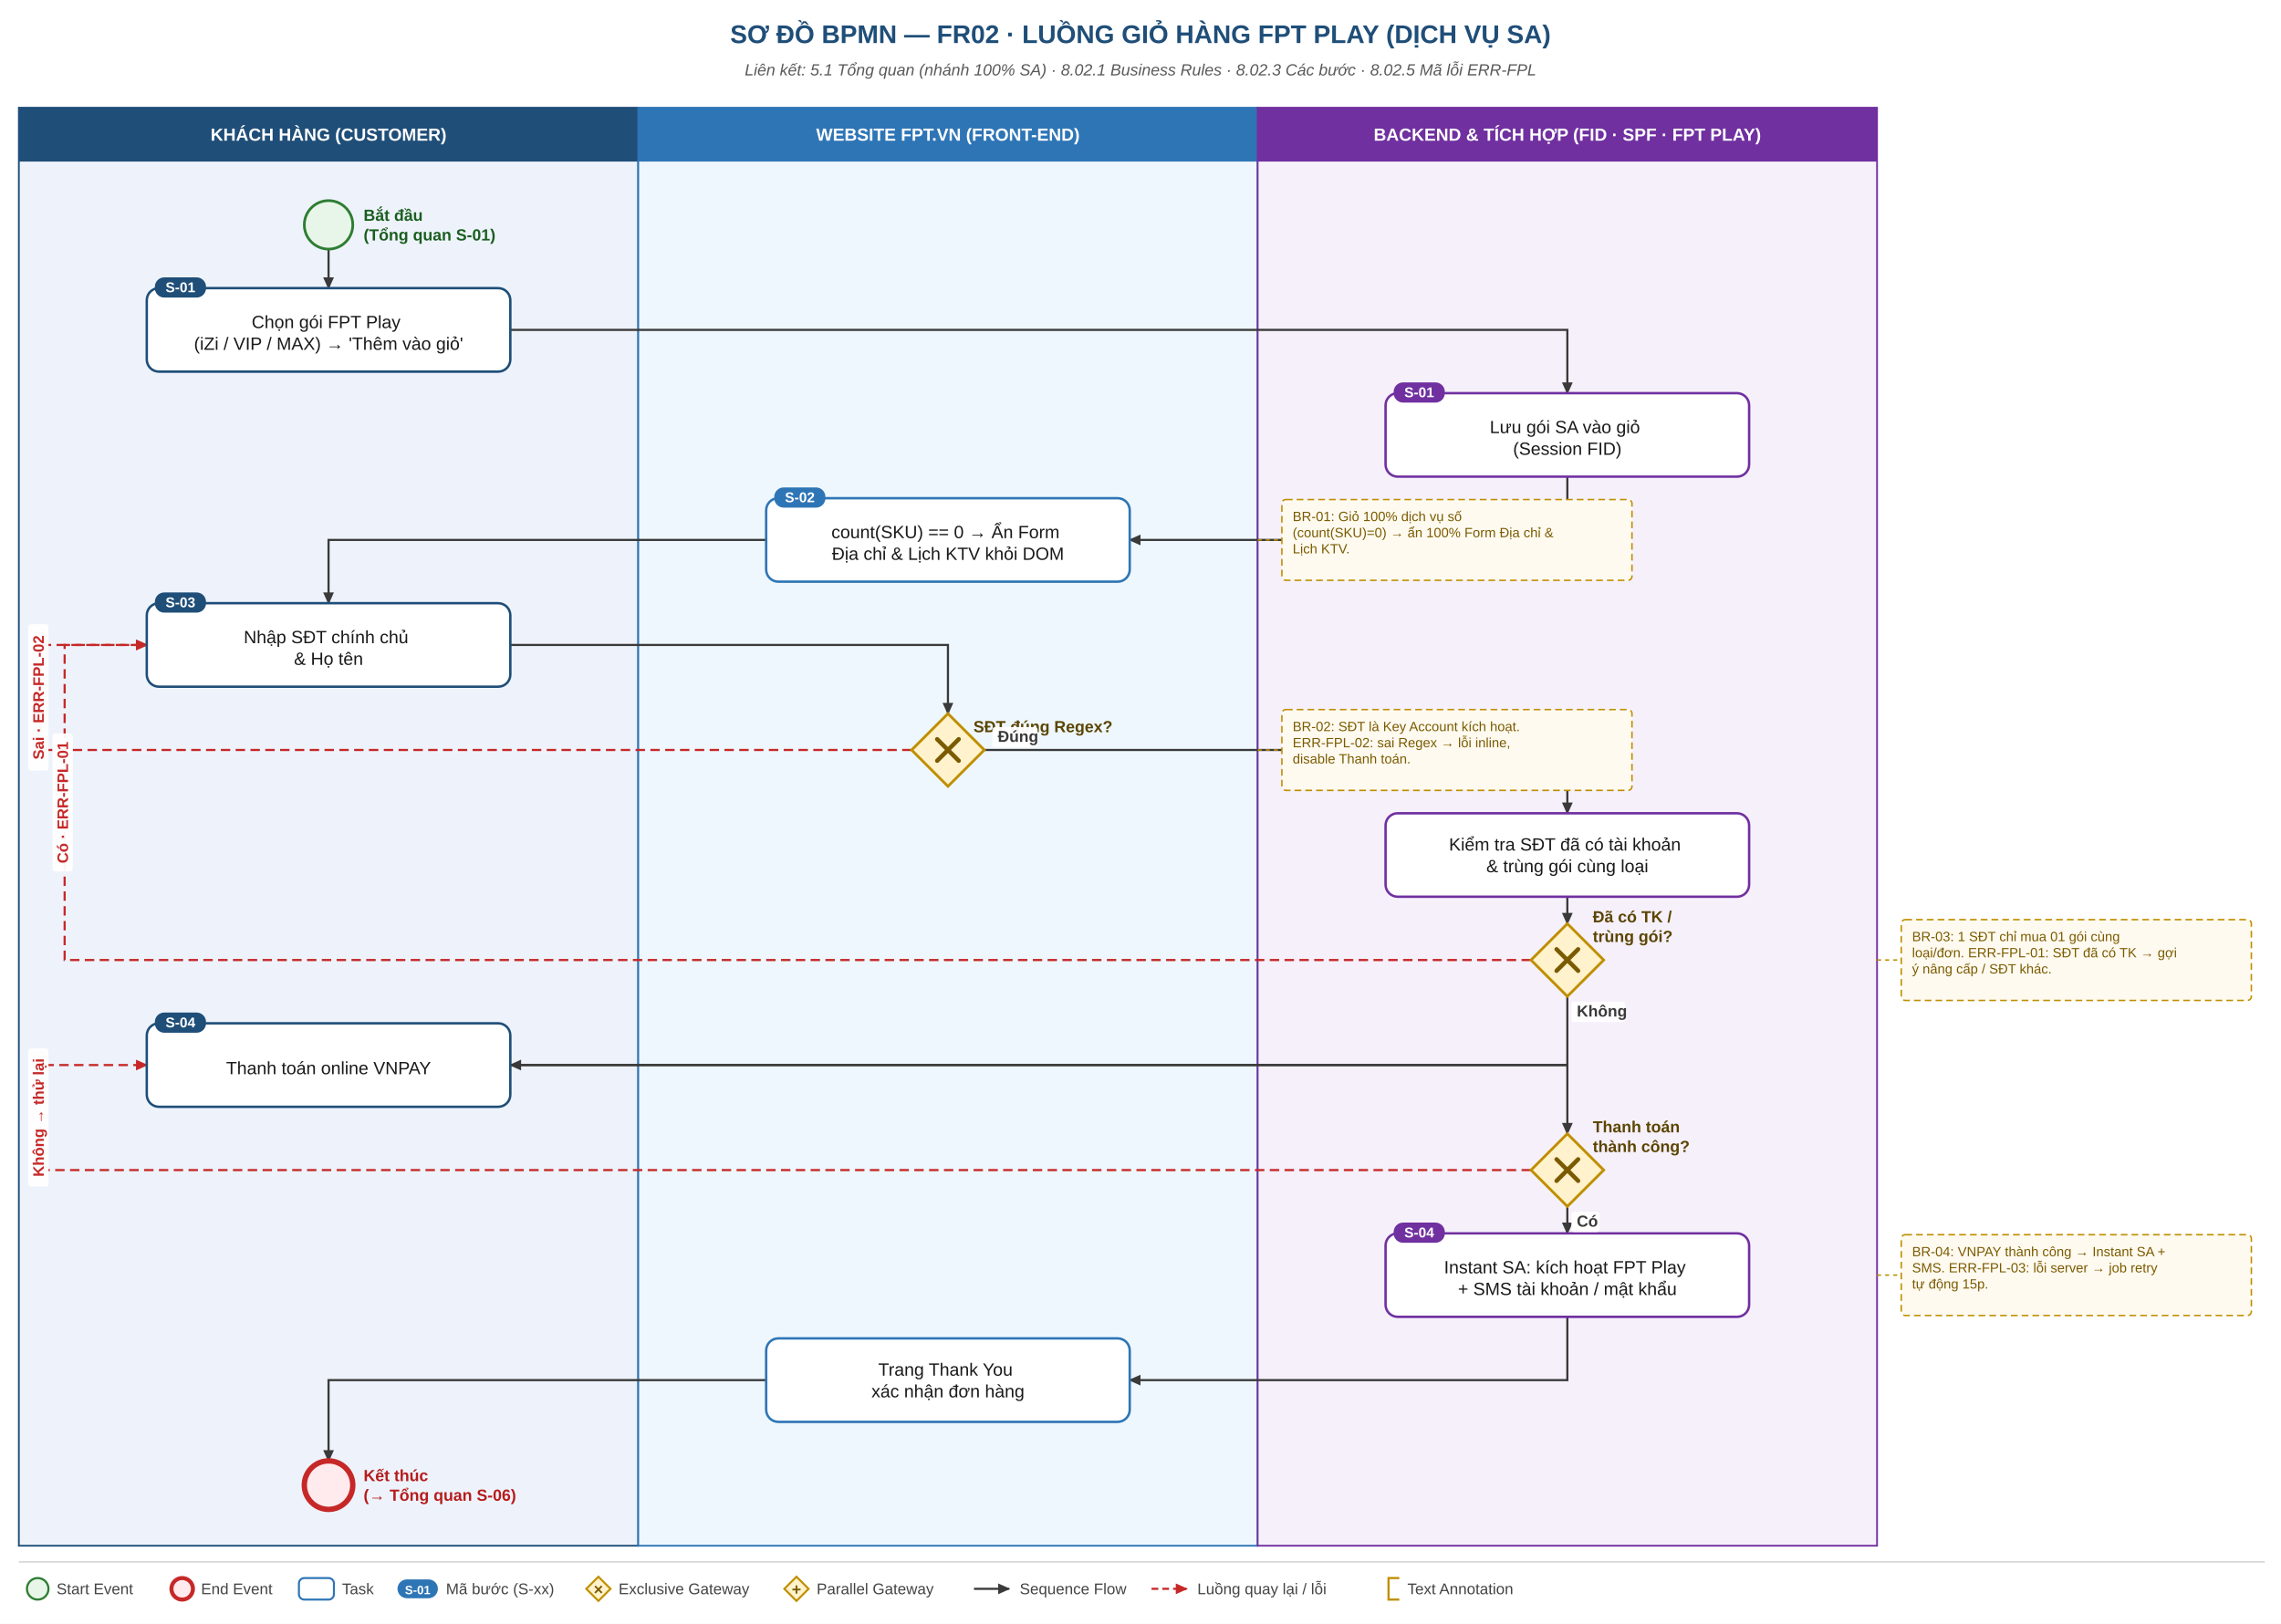
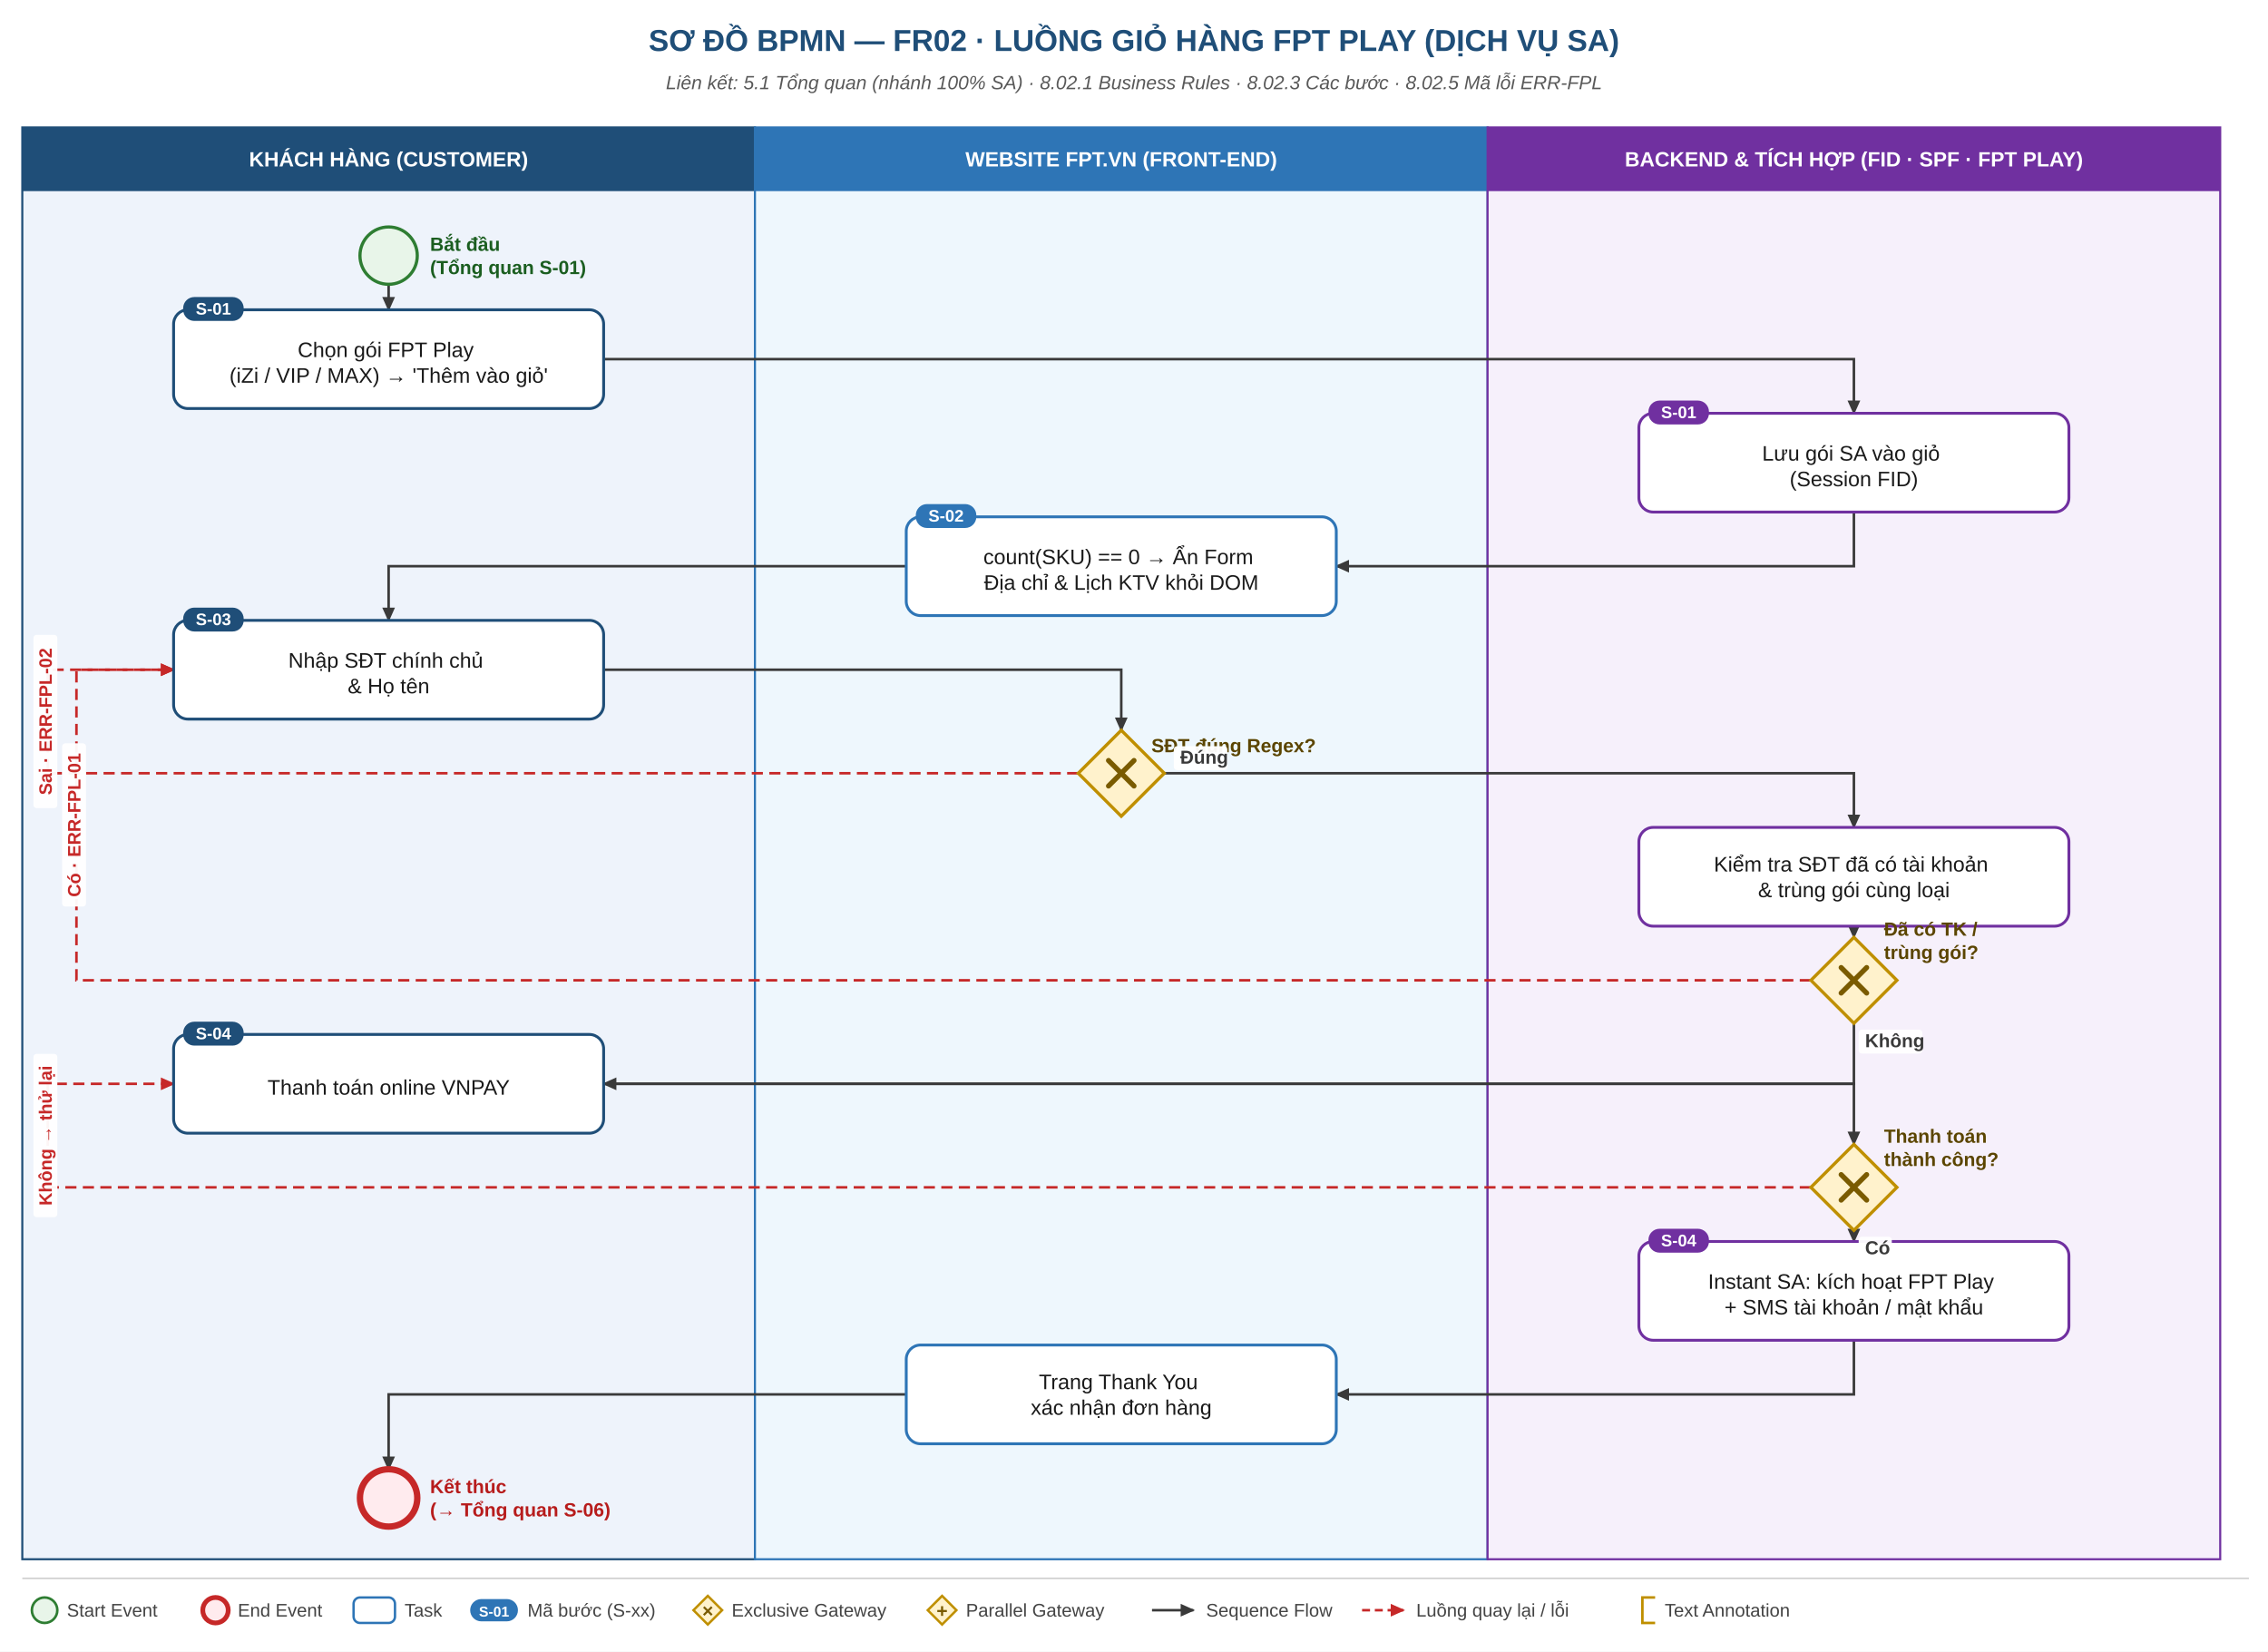
- <svg xmlns="http://www.w3.org/2000/svg" width="1694" height="1206" viewBox="0 0 1694 1206" font-family="Arial, Helvetica, sans-serif">
-   <rect width="1694" height="1206" fill="#ffffff" />
+ <svg xmlns="http://www.w3.org/2000/svg" width="1424" height="1037" viewBox="0 0 1424 1037" font-family="Arial, Helvetica, sans-serif">
+   <rect width="1424" height="1037" fill="#ffffff" />
  <defs>
    <marker id="a" markerWidth="10" markerHeight="10" refX="8" refY="4" orient="auto" markerUnits="userSpaceOnUse">
      <path d="M0,0 L9,4 L0,8 Z" fill="#3a3a3a" />
    </marker>
    <marker id="ar" markerWidth="10" markerHeight="10" refX="8" refY="4" orient="auto" markerUnits="userSpaceOnUse">
      <path d="M0,0 L9,4 L0,8 Z" fill="#c62828" />
    </marker>
  </defs>
-   <text x="847.0" y="32" font-size="19" font-weight="bold" fill="#1f4e78" text-anchor="middle">SƠ ĐỒ BPMN — FR02 · LUỒNG GIỎ HÀNG FPT PLAY (DỊCH VỤ SA)</text>
-   <text x="847.0" y="56" font-size="12" fill="#595959" font-style="italic" text-anchor="middle">Liên kết: 5.1 Tổng quan (nhánh 100% SA) · 8.02.1 Business Rules · 8.02.3 Các bước · 8.02.5 Mã lỗi ERR-FPL</text>
-   <rect x="14" y="80" width="460" height="1068" fill="#eef3fb" stroke="#1f4e78" stroke-width="1.3" />
+   <text x="712.0" y="32" font-size="19" font-weight="bold" fill="#1f4e78" text-anchor="middle">SƠ ĐỒ BPMN — FR02 · LUỒNG GIỎ HÀNG FPT PLAY (DỊCH VỤ SA)</text>
+   <text x="712.0" y="56" font-size="12" fill="#595959" font-style="italic" text-anchor="middle">Liên kết: 5.1 Tổng quan (nhánh 100% SA) · 8.02.1 Business Rules · 8.02.3 Các bước · 8.02.5 Mã lỗi ERR-FPL</text>
+   <rect x="14" y="80" width="460" height="899" fill="#eef3fb" stroke="#1f4e78" stroke-width="1.3" />
  <rect x="14" y="80" width="460" height="40" fill="#1f4e78" />
  <text x="244.0" y="104.5" font-size="13" font-weight="bold" fill="#fff" text-anchor="middle">KHÁCH HÀNG (CUSTOMER)</text>
-   <rect x="474" y="80" width="460" height="1068" fill="#eef7fd" stroke="#2e75b6" stroke-width="1.3" />
+   <rect x="474" y="80" width="460" height="899" fill="#eef7fd" stroke="#2e75b6" stroke-width="1.3" />
  <rect x="474" y="80" width="460" height="40" fill="#2e75b6" />
  <text x="704.0" y="104.5" font-size="13" font-weight="bold" fill="#fff" text-anchor="middle">WEBSITE FPT.VN (FRONT-END)</text>
-   <rect x="934" y="80" width="460" height="1068" fill="#f6f0fb" stroke="#7030a0" stroke-width="1.3" />
+   <rect x="934" y="80" width="460" height="899" fill="#f6f0fb" stroke="#7030a0" stroke-width="1.3" />
  <rect x="934" y="80" width="460" height="40" fill="#7030a0" />
  <text x="1164.0" y="104.5" font-size="13" font-weight="bold" fill="#fff" text-anchor="middle">BACKEND &amp; TÍCH HỢP (FID · SPF · FPT PLAY)</text>
-   <path d="M244.0,185.0 L244.0,214.0" fill="none" stroke="#3a3a3a" stroke-width="1.6" marker-end="url(#a)" />
-   <path d="M379.0,245.0 L1164.0,245.0 L1164.0,292.0" fill="none" stroke="#3a3a3a" stroke-width="1.6" marker-end="url(#a)" />
-   <path d="M1164.0,354.0 L1164.0,401.0 L839.0,401.0" fill="none" stroke="#3a3a3a" stroke-width="1.6" marker-end="url(#a)" />
-   <path d="M569.0,401.0 L244.0,401.0 L244.0,448.0" fill="none" stroke="#3a3a3a" stroke-width="1.6" marker-end="url(#a)" />
-   <path d="M379.0,479.0 L704.0,479.0 L704.0,530.0" fill="none" stroke="#3a3a3a" stroke-width="1.6" marker-end="url(#a)" />
-   <path d="M731.0,557.0 L1164.0,557.0 L1164.0,604.0" fill="none" stroke="#3a3a3a" stroke-width="1.6" marker-end="url(#a)" />
-   <path d="M677.0,557.0 L30.0,557.0 L30.0,479.0 L109.0,479.0" fill="none" stroke="#c62828" stroke-width="1.6" stroke-dasharray="7,4" marker-end="url(#ar)" />
-   <path d="M1164.0,666.0 L1164.0,686.0" fill="none" stroke="#3a3a3a" stroke-width="1.6" marker-end="url(#a)" />
-   <path d="M1164.0,740.0 L1164.0,791.0 L379.0,791.0" fill="none" stroke="#3a3a3a" stroke-width="1.6" marker-end="url(#a)" />
-   <path d="M1137.0,713.0 L48.0,713.0 L48.0,479.0 L109.0,479.0" fill="none" stroke="#c62828" stroke-width="1.6" stroke-dasharray="7,4" marker-end="url(#ar)" />
-   <path d="M379.0,791.0 L1164.0,791.0 L1164.0,842.0" fill="none" stroke="#3a3a3a" stroke-width="1.6" marker-end="url(#a)" />
-   <path d="M1164.0,896.0 L1164.0,916.0" fill="none" stroke="#3a3a3a" stroke-width="1.6" marker-end="url(#a)" />
-   <path d="M1137.0,869.0 L30.0,869.0 L30.0,791.0 L109.0,791.0" fill="none" stroke="#c62828" stroke-width="1.6" stroke-dasharray="7,4" marker-end="url(#ar)" />
-   <path d="M1164.0,978.0 L1164.0,1025.0 L839.0,1025.0" fill="none" stroke="#3a3a3a" stroke-width="1.6" marker-end="url(#a)" />
-   <path d="M569.0,1025.0 L244.0,1025.0 L244.0,1085.0" fill="none" stroke="#3a3a3a" stroke-width="1.6" marker-end="url(#a)" />
-   <path d="M934,401.0 L952,401.0" stroke="#bf8f00" stroke-width="1.1" stroke-dasharray="3,3" />
-   <rect x="952" y="371.0" width="260" height="60" fill="#fffaf0" stroke="#bf8f00" stroke-width="1.1" stroke-dasharray="5,3" rx="3" />
-   <text x="960" y="387.0" font-size="10" fill="#7a5b00">BR-01: Giỏ 100% dịch vụ số</text>
-   <text x="960" y="399.0" font-size="10" fill="#7a5b00">(count(SKU)=0) → ẩn 100% Form Địa chỉ &amp;</text>
-   <text x="960" y="411.0" font-size="10" fill="#7a5b00">Lịch KTV.</text>
-   <path d="M934,557.0 L952,557.0" stroke="#bf8f00" stroke-width="1.1" stroke-dasharray="3,3" />
-   <rect x="952" y="527.0" width="260" height="60" fill="#fffaf0" stroke="#bf8f00" stroke-width="1.1" stroke-dasharray="5,3" rx="3" />
-   <text x="960" y="543.0" font-size="10" fill="#7a5b00">BR-02: SĐT là Key Account kích hoạt.</text>
-   <text x="960" y="555.0" font-size="10" fill="#7a5b00">ERR-FPL-02: sai Regex → lỗi inline,</text>
-   <text x="960" y="567.0" font-size="10" fill="#7a5b00">disable Thanh toán.</text>
-   <path d="M1394,713.0 L1412,713.0" stroke="#bf8f00" stroke-width="1.1" stroke-dasharray="3,3" />
-   <rect x="1412" y="683.0" width="260" height="60" fill="#fffaf0" stroke="#bf8f00" stroke-width="1.1" stroke-dasharray="5,3" rx="3" />
-   <text x="1420" y="699.0" font-size="10" fill="#7a5b00">BR-03: 1 SĐT chỉ mua 01 gói cùng</text>
-   <text x="1420" y="711.0" font-size="10" fill="#7a5b00">loại/đơn. ERR-FPL-01: SĐT đã có TK → gợi</text>
-   <text x="1420" y="723.0" font-size="10" fill="#7a5b00">ý nâng cấp / SĐT khác.</text>
-   <path d="M1394,947.0 L1412,947.0" stroke="#bf8f00" stroke-width="1.1" stroke-dasharray="3,3" />
-   <rect x="1412" y="917.0" width="260" height="60" fill="#fffaf0" stroke="#bf8f00" stroke-width="1.1" stroke-dasharray="5,3" rx="3" />
-   <text x="1420" y="933.0" font-size="10" fill="#7a5b00">BR-04: VNPAY thành công → Instant SA +</text>
-   <text x="1420" y="945.0" font-size="10" fill="#7a5b00">SMS. ERR-FPL-03: lỗi server → job retry</text>
-   <text x="1420" y="957.0" font-size="10" fill="#7a5b00">tự động 15p.</text>
-   <circle cx="244.0" cy="167.0" r="18" fill="#e8f5e9" stroke="#2e7d32" stroke-width="2" />
-   <text x="270.0" y="164.0" font-size="12" fill="#1b5e20" font-weight="bold" text-anchor="start">
+   <path d="M244.0,178.5 L244.0,194.5" fill="none" stroke="#3a3a3a" stroke-width="1.6" marker-end="url(#a)" />
+   <path d="M379.0,225.5 L1164.0,225.5 L1164.0,259.5" fill="none" stroke="#3a3a3a" stroke-width="1.6" marker-end="url(#a)" />
+   <path d="M1164.0,321.5 L1164.0,355.5 L839.0,355.5" fill="none" stroke="#3a3a3a" stroke-width="1.6" marker-end="url(#a)" />
+   <path d="M569.0,355.5 L244.0,355.5 L244.0,389.5" fill="none" stroke="#3a3a3a" stroke-width="1.6" marker-end="url(#a)" />
+   <path d="M379.0,420.5 L704.0,420.5 L704.0,458.5" fill="none" stroke="#3a3a3a" stroke-width="1.6" marker-end="url(#a)" />
+   <path d="M731.0,485.5 L1164.0,485.5 L1164.0,519.5" fill="none" stroke="#3a3a3a" stroke-width="1.6" marker-end="url(#a)" />
+   <path d="M677.0,485.5 L30.0,485.5 L30.0,420.5 L109.0,420.5" fill="none" stroke="#c62828" stroke-width="1.6" stroke-dasharray="7,4" marker-end="url(#ar)" />
+   <path d="M1164.0,581.5 L1164.0,588.5" fill="none" stroke="#3a3a3a" stroke-width="1.6" marker-end="url(#a)" />
+   <path d="M1164.0,642.5 L1164.0,680.5 L379.0,680.5" fill="none" stroke="#3a3a3a" stroke-width="1.6" marker-end="url(#a)" />
+   <path d="M1137.0,615.5 L48.0,615.5 L48.0,420.5 L109.0,420.5" fill="none" stroke="#c62828" stroke-width="1.6" stroke-dasharray="7,4" marker-end="url(#ar)" />
+   <path d="M379.0,680.5 L1164.0,680.5 L1164.0,718.5" fill="none" stroke="#3a3a3a" stroke-width="1.6" marker-end="url(#a)" />
+   <path d="M1164.0,772.5 L1164.0,779.5" fill="none" stroke="#3a3a3a" stroke-width="1.6" marker-end="url(#a)" />
+   <path d="M1137.0,745.5 L30.0,745.5 L30.0,680.5 L109.0,680.5" fill="none" stroke="#c62828" stroke-width="1.6" stroke-dasharray="7,4" marker-end="url(#ar)" />
+   <path d="M1164.0,841.5 L1164.0,875.5 L839.0,875.5" fill="none" stroke="#3a3a3a" stroke-width="1.6" marker-end="url(#a)" />
+   <path d="M569.0,875.5 L244.0,875.5 L244.0,922.5" fill="none" stroke="#3a3a3a" stroke-width="1.6" marker-end="url(#a)" />
+   <circle cx="244.0" cy="160.5" r="18" fill="#e8f5e9" stroke="#2e7d32" stroke-width="2" />
+   <text x="270.0" y="157.5" font-size="12" fill="#1b5e20" font-weight="bold" text-anchor="start">
    <tspan x="270.0" dy="0.0">Bắt đầu</tspan>
    <tspan x="270.0" dy="14.6">(Tổng quan S-01)</tspan>
  </text>
-   <rect x="109.0" y="214.0" width="270" height="62" rx="9" fill="#ffffff" stroke="#1f4e78" stroke-width="1.8" />
-   <text x="244.0" y="243.7" font-size="13.2" fill="#1a1a1a" font-weight="normal" text-anchor="middle">
+   <rect x="109.0" y="194.5" width="270" height="62" rx="9" fill="#ffffff" stroke="#1f4e78" stroke-width="1.8" />
+   <text x="244.0" y="224.2" font-size="13.2" fill="#1a1a1a" font-weight="normal" text-anchor="middle">
    <tspan x="244.0" dy="0.0">Chọn gói FPT Play</tspan>
    <tspan x="244.0" dy="16.1">(iZi / VIP / MAX) → 'Thêm vào giỏ'</tspan>
  </text>
-   <rect x="115.0" y="206.0" width="38" height="15" rx="7" fill="#1f4e78" />
-   <text x="134.0" y="217.0" font-size="10.5" font-weight="bold" fill="#fff" text-anchor="middle">S-01</text>
-   <rect x="1029.0" y="292.0" width="270" height="62" rx="9" fill="#ffffff" stroke="#7030a0" stroke-width="1.8" />
-   <text x="1164.0" y="321.7" font-size="13.2" fill="#1a1a1a" font-weight="normal" text-anchor="middle">
+   <rect x="115.0" y="186.5" width="38" height="15" rx="7" fill="#1f4e78" />
+   <text x="134.0" y="197.5" font-size="10.5" font-weight="bold" fill="#fff" text-anchor="middle">S-01</text>
+   <rect x="1029.0" y="259.5" width="270" height="62" rx="9" fill="#ffffff" stroke="#7030a0" stroke-width="1.8" />
+   <text x="1164.0" y="289.2" font-size="13.2" fill="#1a1a1a" font-weight="normal" text-anchor="middle">
    <tspan x="1164.0" dy="0.0">Lưu gói SA vào giỏ</tspan>
    <tspan x="1164.0" dy="16.1">(Session FID)</tspan>
  </text>
-   <rect x="1035.0" y="284.0" width="38" height="15" rx="7" fill="#7030a0" />
-   <text x="1054.0" y="295.0" font-size="10.5" font-weight="bold" fill="#fff" text-anchor="middle">S-01</text>
-   <rect x="569.0" y="370.0" width="270" height="62" rx="9" fill="#ffffff" stroke="#2e75b6" stroke-width="1.8" />
-   <text x="704.0" y="399.7" font-size="13.2" fill="#1a1a1a" font-weight="normal" text-anchor="middle">
+   <rect x="1035.0" y="251.5" width="38" height="15" rx="7" fill="#7030a0" />
+   <text x="1054.0" y="262.5" font-size="10.5" font-weight="bold" fill="#fff" text-anchor="middle">S-01</text>
+   <rect x="569.0" y="324.5" width="270" height="62" rx="9" fill="#ffffff" stroke="#2e75b6" stroke-width="1.8" />
+   <text x="704.0" y="354.2" font-size="13.2" fill="#1a1a1a" font-weight="normal" text-anchor="middle">
    <tspan x="704.0" dy="0.0">count(SKU) == 0 → Ẩn Form</tspan>
    <tspan x="704.0" dy="16.1">Địa chỉ &amp; Lịch KTV khỏi DOM</tspan>
  </text>
-   <rect x="575.0" y="362.0" width="38" height="15" rx="7" fill="#2e75b6" />
-   <text x="594.0" y="373.0" font-size="10.5" font-weight="bold" fill="#fff" text-anchor="middle">S-02</text>
-   <rect x="109.0" y="448.0" width="270" height="62" rx="9" fill="#ffffff" stroke="#1f4e78" stroke-width="1.8" />
-   <text x="244.0" y="477.7" font-size="13.2" fill="#1a1a1a" font-weight="normal" text-anchor="middle">
+   <rect x="575.0" y="316.5" width="38" height="15" rx="7" fill="#2e75b6" />
+   <text x="594.0" y="327.5" font-size="10.5" font-weight="bold" fill="#fff" text-anchor="middle">S-02</text>
+   <rect x="109.0" y="389.5" width="270" height="62" rx="9" fill="#ffffff" stroke="#1f4e78" stroke-width="1.8" />
+   <text x="244.0" y="419.2" font-size="13.2" fill="#1a1a1a" font-weight="normal" text-anchor="middle">
    <tspan x="244.0" dy="0.0">Nhập SĐT chính chủ</tspan>
    <tspan x="244.0" dy="16.1">&amp; Họ tên</tspan>
  </text>
-   <rect x="115.0" y="440.0" width="38" height="15" rx="7" fill="#1f4e78" />
-   <text x="134.0" y="451.0" font-size="10.5" font-weight="bold" fill="#fff" text-anchor="middle">S-03</text>
-   <polygon points="704.0,530.0 731.0,557.0 704.0,584.0 677.0,557.0" fill="#fff2cc" stroke="#bf8f00" stroke-width="2" />
-   <path d="M696.0,549.0 L712.0,565.0 M712.0,549.0 L696.0,565.0" stroke="#7a5b00" stroke-width="3.2" stroke-linecap="round" />
-   <text x="722.9" y="543.8" font-size="12" fill="#5b4500" font-weight="bold" text-anchor="start">
+   <rect x="115.0" y="381.5" width="38" height="15" rx="7" fill="#1f4e78" />
+   <text x="134.0" y="392.5" font-size="10.5" font-weight="bold" fill="#fff" text-anchor="middle">S-03</text>
+   <polygon points="704.0,458.5 731.0,485.5 704.0,512.5 677.0,485.5" fill="#fff2cc" stroke="#bf8f00" stroke-width="2" />
+   <path d="M696.0,477.5 L712.0,493.5 M712.0,477.5 L696.0,493.5" stroke="#7a5b00" stroke-width="3.2" stroke-linecap="round" />
+   <text x="722.9" y="472.3" font-size="12" fill="#5b4500" font-weight="bold" text-anchor="start">
    <tspan x="722.9" dy="0.0">SĐT đúng Regex?</tspan>
  </text>
-   <rect x="1029.0" y="604.0" width="270" height="62" rx="9" fill="#ffffff" stroke="#7030a0" stroke-width="1.8" />
-   <text x="1164.0" y="631.7" font-size="13.2" fill="#1a1a1a" font-weight="normal" text-anchor="middle">
+   <rect x="1029.0" y="519.5" width="270" height="62" rx="9" fill="#ffffff" stroke="#7030a0" stroke-width="1.8" />
+   <text x="1164.0" y="547.2" font-size="13.2" fill="#1a1a1a" font-weight="normal" text-anchor="middle">
    <tspan x="1164.0" dy="0.0">Kiểm tra SĐT đã có tài khoản</tspan>
    <tspan x="1164.0" dy="16.1">&amp; trùng gói cùng loại</tspan>
  </text>
-   <polygon points="1164.0,686.0 1191.0,713.0 1164.0,740.0 1137.0,713.0" fill="#fff2cc" stroke="#bf8f00" stroke-width="2" />
-   <path d="M1156.0,705.0 L1172.0,721.0 M1172.0,705.0 L1156.0,721.0" stroke="#7a5b00" stroke-width="3.2" stroke-linecap="round" />
-   <text x="1182.9" y="685.0" font-size="12" fill="#5b4500" font-weight="bold" text-anchor="start">
+   <polygon points="1164.0,588.5 1191.0,615.5 1164.0,642.5 1137.0,615.5" fill="#fff2cc" stroke="#bf8f00" stroke-width="2" />
+   <path d="M1156.0,607.5 L1172.0,623.5 M1172.0,607.5 L1156.0,623.5" stroke="#7a5b00" stroke-width="3.2" stroke-linecap="round" />
+   <text x="1182.9" y="587.5" font-size="12" fill="#5b4500" font-weight="bold" text-anchor="start">
    <tspan x="1182.9" dy="0.0">Đã có TK /</tspan>
    <tspan x="1182.9" dy="14.6">trùng gói?</tspan>
  </text>
-   <rect x="109.0" y="760.0" width="270" height="62" rx="9" fill="#ffffff" stroke="#1f4e78" stroke-width="1.8" />
-   <text x="244.0" y="797.8" font-size="13.2" fill="#1a1a1a" font-weight="normal" text-anchor="middle">
+   <rect x="109.0" y="649.5" width="270" height="62" rx="9" fill="#ffffff" stroke="#1f4e78" stroke-width="1.8" />
+   <text x="244.0" y="687.3" font-size="13.2" fill="#1a1a1a" font-weight="normal" text-anchor="middle">
    <tspan x="244.0" dy="0.0">Thanh toán online VNPAY</tspan>
  </text>
-   <rect x="115.0" y="752.0" width="38" height="15" rx="7" fill="#1f4e78" />
-   <text x="134.0" y="763.0" font-size="10.5" font-weight="bold" fill="#fff" text-anchor="middle">S-04</text>
-   <polygon points="1164.0,842.0 1191.0,869.0 1164.0,896.0 1137.0,869.0" fill="#fff2cc" stroke="#bf8f00" stroke-width="2" />
-   <path d="M1156.0,861.0 L1172.0,877.0 M1172.0,861.0 L1156.0,877.0" stroke="#7a5b00" stroke-width="3.2" stroke-linecap="round" />
-   <text x="1182.9" y="841.0" font-size="12" fill="#5b4500" font-weight="bold" text-anchor="start">
+   <rect x="115.0" y="641.5" width="38" height="15" rx="7" fill="#1f4e78" />
+   <text x="134.0" y="652.5" font-size="10.5" font-weight="bold" fill="#fff" text-anchor="middle">S-04</text>
+   <polygon points="1164.0,718.5 1191.0,745.5 1164.0,772.5 1137.0,745.5" fill="#fff2cc" stroke="#bf8f00" stroke-width="2" />
+   <path d="M1156.0,737.5 L1172.0,753.5 M1172.0,737.5 L1156.0,753.5" stroke="#7a5b00" stroke-width="3.2" stroke-linecap="round" />
+   <text x="1182.9" y="717.5" font-size="12" fill="#5b4500" font-weight="bold" text-anchor="start">
    <tspan x="1182.9" dy="0.0">Thanh toán</tspan>
    <tspan x="1182.9" dy="14.6">thành công?</tspan>
  </text>
-   <rect x="1029.0" y="916.0" width="270" height="62" rx="9" fill="#ffffff" stroke="#7030a0" stroke-width="1.8" />
-   <text x="1164.0" y="945.7" font-size="13.2" fill="#1a1a1a" font-weight="normal" text-anchor="middle">
+   <rect x="1029.0" y="779.5" width="270" height="62" rx="9" fill="#ffffff" stroke="#7030a0" stroke-width="1.8" />
+   <text x="1164.0" y="809.2" font-size="13.2" fill="#1a1a1a" font-weight="normal" text-anchor="middle">
    <tspan x="1164.0" dy="0.0">Instant SA: kích hoạt FPT Play</tspan>
    <tspan x="1164.0" dy="16.1">+ SMS tài khoản / mật khẩu</tspan>
  </text>
-   <rect x="1035.0" y="908.0" width="38" height="15" rx="7" fill="#7030a0" />
-   <text x="1054.0" y="919.0" font-size="10.5" font-weight="bold" fill="#fff" text-anchor="middle">S-04</text>
-   <rect x="569.0" y="994.0" width="270" height="62" rx="9" fill="#ffffff" stroke="#2e75b6" stroke-width="1.8" />
-   <text x="704.0" y="1021.7" font-size="13.2" fill="#1a1a1a" font-weight="normal" text-anchor="middle">
+   <rect x="1035.0" y="771.5" width="38" height="15" rx="7" fill="#7030a0" />
+   <text x="1054.0" y="782.5" font-size="10.5" font-weight="bold" fill="#fff" text-anchor="middle">S-04</text>
+   <rect x="569.0" y="844.5" width="270" height="62" rx="9" fill="#ffffff" stroke="#2e75b6" stroke-width="1.8" />
+   <text x="704.0" y="872.2" font-size="13.2" fill="#1a1a1a" font-weight="normal" text-anchor="middle">
    <tspan x="704.0" dy="0.0">Trang Thank You</tspan>
    <tspan x="704.0" dy="16.1">xác nhận đơn hàng</tspan>
  </text>
-   <circle cx="244.0" cy="1103.0" r="18" fill="#ffebee" stroke="#c62828" stroke-width="4" />
-   <text x="270.0" y="1100.0" font-size="12" fill="#b71c1c" font-weight="bold" text-anchor="start">
+   <circle cx="244.0" cy="940.5" r="18" fill="#ffebee" stroke="#c62828" stroke-width="4" />
+   <text x="270.0" y="937.5" font-size="12" fill="#b71c1c" font-weight="bold" text-anchor="start">
    <tspan x="270.0" dy="0.0">Kết thúc</tspan>
    <tspan x="270.0" dy="14.6">(→ Tổng quan S-06)</tspan>
  </text>
-   <rect x="737.0" y="540.0" width="33.6" height="15" fill="#ffffff" opacity="0.95" rx="2" />
-   <text x="741.0" y="551.0" font-size="11.8" font-weight="bold" fill="#3a3a3a" text-anchor="start">Đúng</text>
-   <g transform="rotate(-90 30.0 518.0)">
-     <rect x="-24.4" y="509.0" width="108.8" height="15" fill="#fff" opacity="0.95" rx="2" />
-     <text x="30.0" y="520.5" font-size="11.3" font-weight="bold" fill="#c62828" text-anchor="middle">Sai · ERR-FPL-02</text>
+   <rect x="737.0" y="468.5" width="33.6" height="15" fill="#ffffff" opacity="0.95" rx="2" />
+   <text x="741.0" y="479.5" font-size="11.8" font-weight="bold" fill="#3a3a3a" text-anchor="start">Đúng</text>
+   <g transform="rotate(-90 30.0 453.0)">
+     <rect x="-24.4" y="444.0" width="108.8" height="15" fill="#fff" opacity="0.95" rx="2" />
+     <text x="30.0" y="455.5" font-size="11.3" font-weight="bold" fill="#c62828" text-anchor="middle">Sai · ERR-FPL-02</text>
  </g>
-   <rect x="1167.0" y="744.0" width="40.0" height="15" fill="#ffffff" opacity="0.95" rx="2" />
-   <text x="1171.0" y="755.0" font-size="11.8" font-weight="bold" fill="#3a3a3a" text-anchor="start">Không</text>
-   <g transform="rotate(-90 48.0 596.0)">
-     <rect x="-3.2" y="587.0" width="102.5" height="15" fill="#fff" opacity="0.95" rx="2" />
-     <text x="48.0" y="598.5" font-size="11.3" font-weight="bold" fill="#c62828" text-anchor="middle">Có · ERR-FPL-01</text>
+   <rect x="1167.0" y="646.5" width="40.0" height="15" fill="#ffffff" opacity="0.95" rx="2" />
+   <text x="1171.0" y="657.5" font-size="11.8" font-weight="bold" fill="#3a3a3a" text-anchor="start">Không</text>
+   <g transform="rotate(-90 48.0 518.0)">
+     <rect x="-3.2" y="509.0" width="102.5" height="15" fill="#fff" opacity="0.95" rx="2" />
+     <text x="48.0" y="520.5" font-size="11.3" font-weight="bold" fill="#c62828" text-anchor="middle">Có · ERR-FPL-01</text>
  </g>
-   <rect x="1167.0" y="900.0" width="20.8" height="15" fill="#ffffff" opacity="0.95" rx="2" />
-   <text x="1171.0" y="911.0" font-size="11.8" font-weight="bold" fill="#3a3a3a" text-anchor="start">Có</text>
-   <g transform="rotate(-90 30.0 830.0)">
-     <rect x="-21.2" y="821.0" width="102.5" height="15" fill="#fff" opacity="0.95" rx="2" />
-     <text x="30.0" y="832.5" font-size="11.3" font-weight="bold" fill="#c62828" text-anchor="middle">Không → thử lại</text>
+   <rect x="1167.0" y="776.5" width="20.8" height="15" fill="#ffffff" opacity="0.95" rx="2" />
+   <text x="1171.0" y="787.5" font-size="11.8" font-weight="bold" fill="#3a3a3a" text-anchor="start">Có</text>
+   <g transform="rotate(-90 30.0 713.0)">
+     <rect x="-21.2" y="704.0" width="102.5" height="15" fill="#fff" opacity="0.95" rx="2" />
+     <text x="30.0" y="715.5" font-size="11.3" font-weight="bold" fill="#c62828" text-anchor="middle">Không → thử lại</text>
  </g>
-   <line x1="14" y1="1160.0" x2="1682" y2="1160.0" stroke="#d0d0d0" />
-   <circle cx="28" cy="1180.0" r="8" fill="#e8f5e9" stroke="#2e7d32" stroke-width="1.6" />
-   <text x="42" y="1184.0" font-size="11.5" fill="#444">Start Event</text>
-   <circle cx="135.3" cy="1180.0" r="8" fill="#ffebee" stroke="#c62828" stroke-width="3" />
-   <text x="149.3" y="1184.0" font-size="11.5" fill="#444">End Event</text>
-   <rect x="222.0" y="1172.0" width="26" height="16" rx="4" fill="#fff" stroke="#2e75b6" stroke-width="1.5" />
-   <text x="254.0" y="1184.0" font-size="11.5" fill="#444">Task</text>
-   <rect x="295.2" y="1173.0" width="30" height="14" rx="7" fill="#2e75b6" />
-   <text x="310.2" y="1184.0" font-size="9" font-weight="bold" fill="#fff" text-anchor="middle">S-01</text>
-   <text x="331.2" y="1184.0" font-size="11.5" fill="#444">Mã bước (S-xx)</text>
-   <polygon points="444.4,1171.0 453.4,1180.0 444.4,1189.0 435.4,1180.0" fill="#fff2cc" stroke="#bf8f00" stroke-width="1.5" />
-   <text x="444.4" y="1184.5" font-size="12" font-weight="bold" fill="#7a5b00" text-anchor="middle">×</text>
-   <text x="459.4" y="1184.0" font-size="11.5" fill="#444">Exclusive Gateway</text>
-   <polygon points="591.5,1171.0 600.5,1180.0 591.5,1189.0 582.5,1180.0" fill="#fff2cc" stroke="#bf8f00" stroke-width="1.5" />
-   <text x="591.5" y="1184.5" font-size="12" font-weight="bold" fill="#7a5b00" text-anchor="middle">+</text>
-   <text x="606.5" y="1184.0" font-size="11.5" fill="#444">Parallel Gateway</text>
-   <path d="M723.3,1180.0 L749.3,1180.0" stroke="#3a3a3a" stroke-width="1.6" marker-end="url(#a)" />
-   <text x="757.3" y="1184.0" font-size="11.5" fill="#444">Sequence Flow</text>
-   <path d="M855.2,1180.0 L881.2,1180.0" stroke="#c62828" stroke-width="1.6" stroke-dasharray="5,3" marker-end="url(#ar)" />
-   <text x="889.2" y="1184.0" font-size="11.5" fill="#444">Luồng quay lại / lỗi</text>
-   <path d="M1039.2,1172.0 L1031.2,1172.0 L1031.2,1188.0 L1039.2,1188.0" fill="none" stroke="#bf8f00" stroke-width="1.6" />
-   <text x="1045.2" y="1184.0" font-size="11.5" fill="#444">Text Annotation</text>
+   <line x1="14" y1="991.0" x2="1412" y2="991.0" stroke="#d0d0d0" />
+   <circle cx="28" cy="1011.0" r="8" fill="#e8f5e9" stroke="#2e7d32" stroke-width="1.6" />
+   <text x="42" y="1015.0" font-size="11.5" fill="#444">Start Event</text>
+   <circle cx="135.3" cy="1011.0" r="8" fill="#ffebee" stroke="#c62828" stroke-width="3" />
+   <text x="149.3" y="1015.0" font-size="11.5" fill="#444">End Event</text>
+   <rect x="222.0" y="1003.0" width="26" height="16" rx="4" fill="#fff" stroke="#2e75b6" stroke-width="1.5" />
+   <text x="254.0" y="1015.0" font-size="11.5" fill="#444">Task</text>
+   <rect x="295.2" y="1004.0" width="30" height="14" rx="7" fill="#2e75b6" />
+   <text x="310.2" y="1015.0" font-size="9" font-weight="bold" fill="#fff" text-anchor="middle">S-01</text>
+   <text x="331.2" y="1015.0" font-size="11.5" fill="#444">Mã bước (S-xx)</text>
+   <polygon points="444.4,1002.0 453.4,1011.0 444.4,1020.0 435.4,1011.0" fill="#fff2cc" stroke="#bf8f00" stroke-width="1.5" />
+   <text x="444.4" y="1015.5" font-size="12" font-weight="bold" fill="#7a5b00" text-anchor="middle">×</text>
+   <text x="459.4" y="1015.0" font-size="11.5" fill="#444">Exclusive Gateway</text>
+   <polygon points="591.5,1002.0 600.5,1011.0 591.5,1020.0 582.5,1011.0" fill="#fff2cc" stroke="#bf8f00" stroke-width="1.5" />
+   <text x="591.5" y="1015.5" font-size="12" font-weight="bold" fill="#7a5b00" text-anchor="middle">+</text>
+   <text x="606.5" y="1015.0" font-size="11.5" fill="#444">Parallel Gateway</text>
+   <path d="M723.3,1011.0 L749.3,1011.0" stroke="#3a3a3a" stroke-width="1.6" marker-end="url(#a)" />
+   <text x="757.3" y="1015.0" font-size="11.5" fill="#444">Sequence Flow</text>
+   <path d="M855.2,1011.0 L881.2,1011.0" stroke="#c62828" stroke-width="1.6" stroke-dasharray="5,3" marker-end="url(#ar)" />
+   <text x="889.2" y="1015.0" font-size="11.5" fill="#444">Luồng quay lại / lỗi</text>
+   <path d="M1039.2,1003.0 L1031.2,1003.0 L1031.2,1019.0 L1039.2,1019.0" fill="none" stroke="#bf8f00" stroke-width="1.6" />
+   <text x="1045.2" y="1015.0" font-size="11.5" fill="#444">Text Annotation</text>
</svg>
